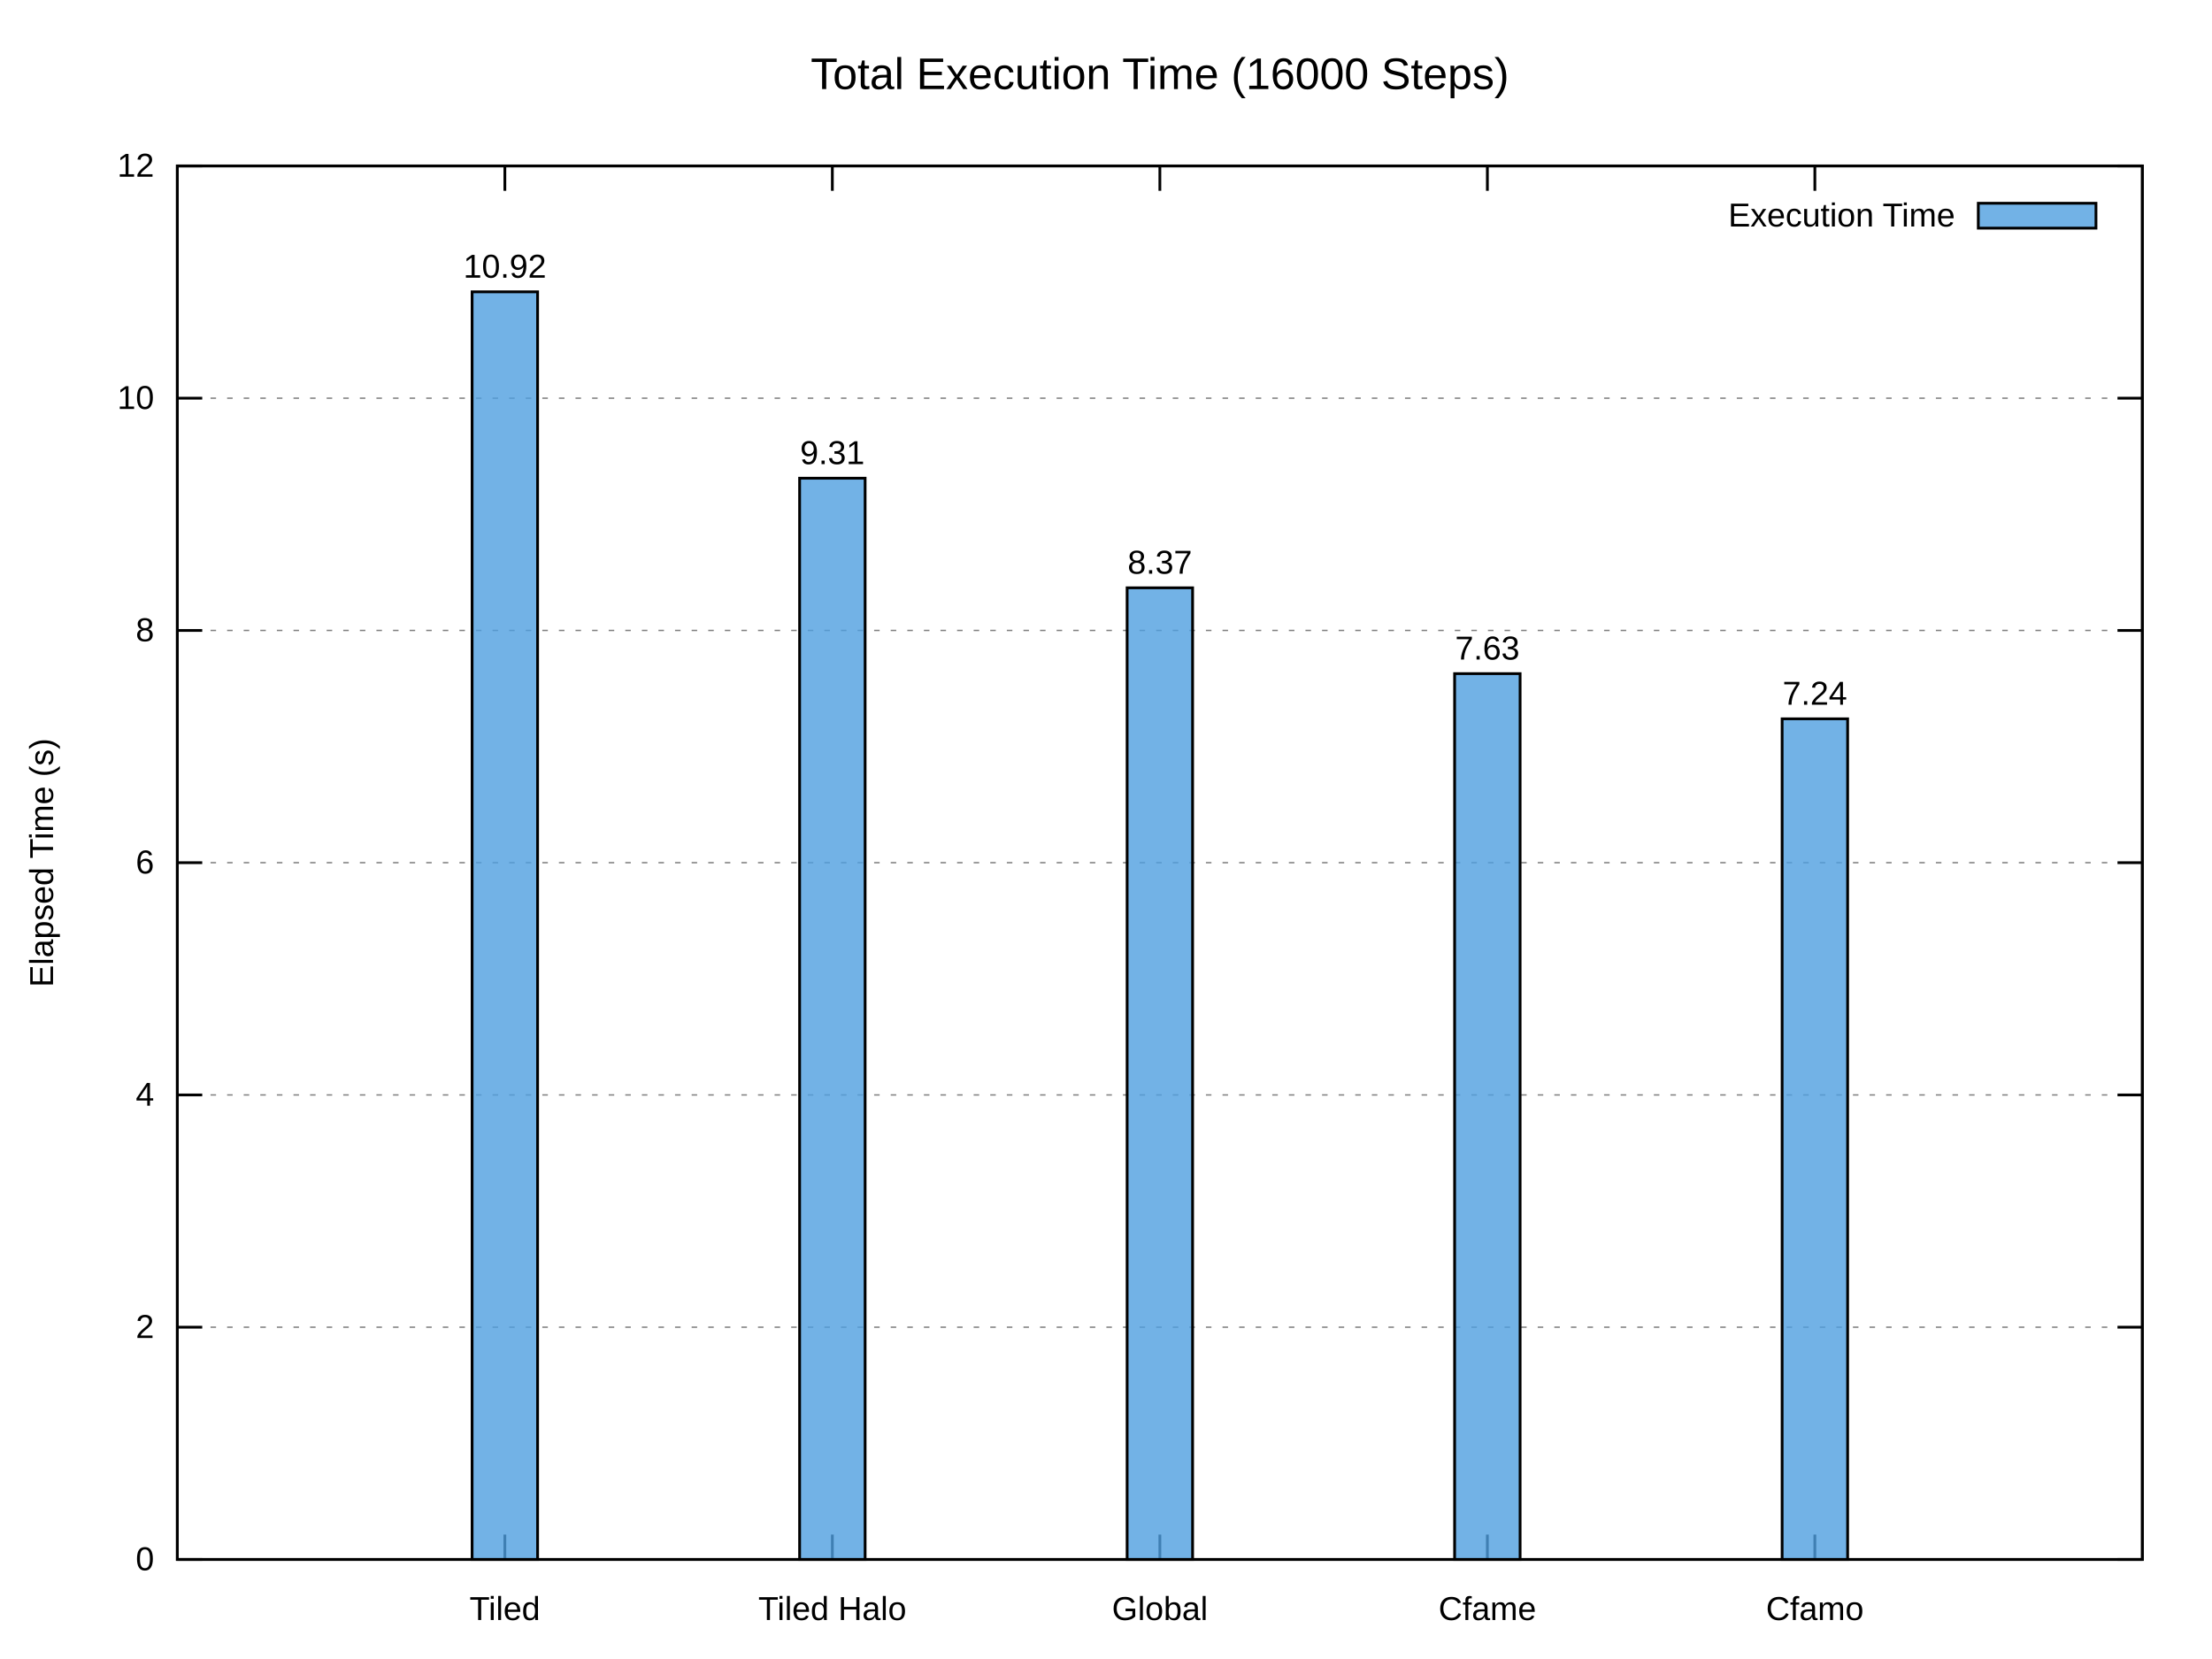
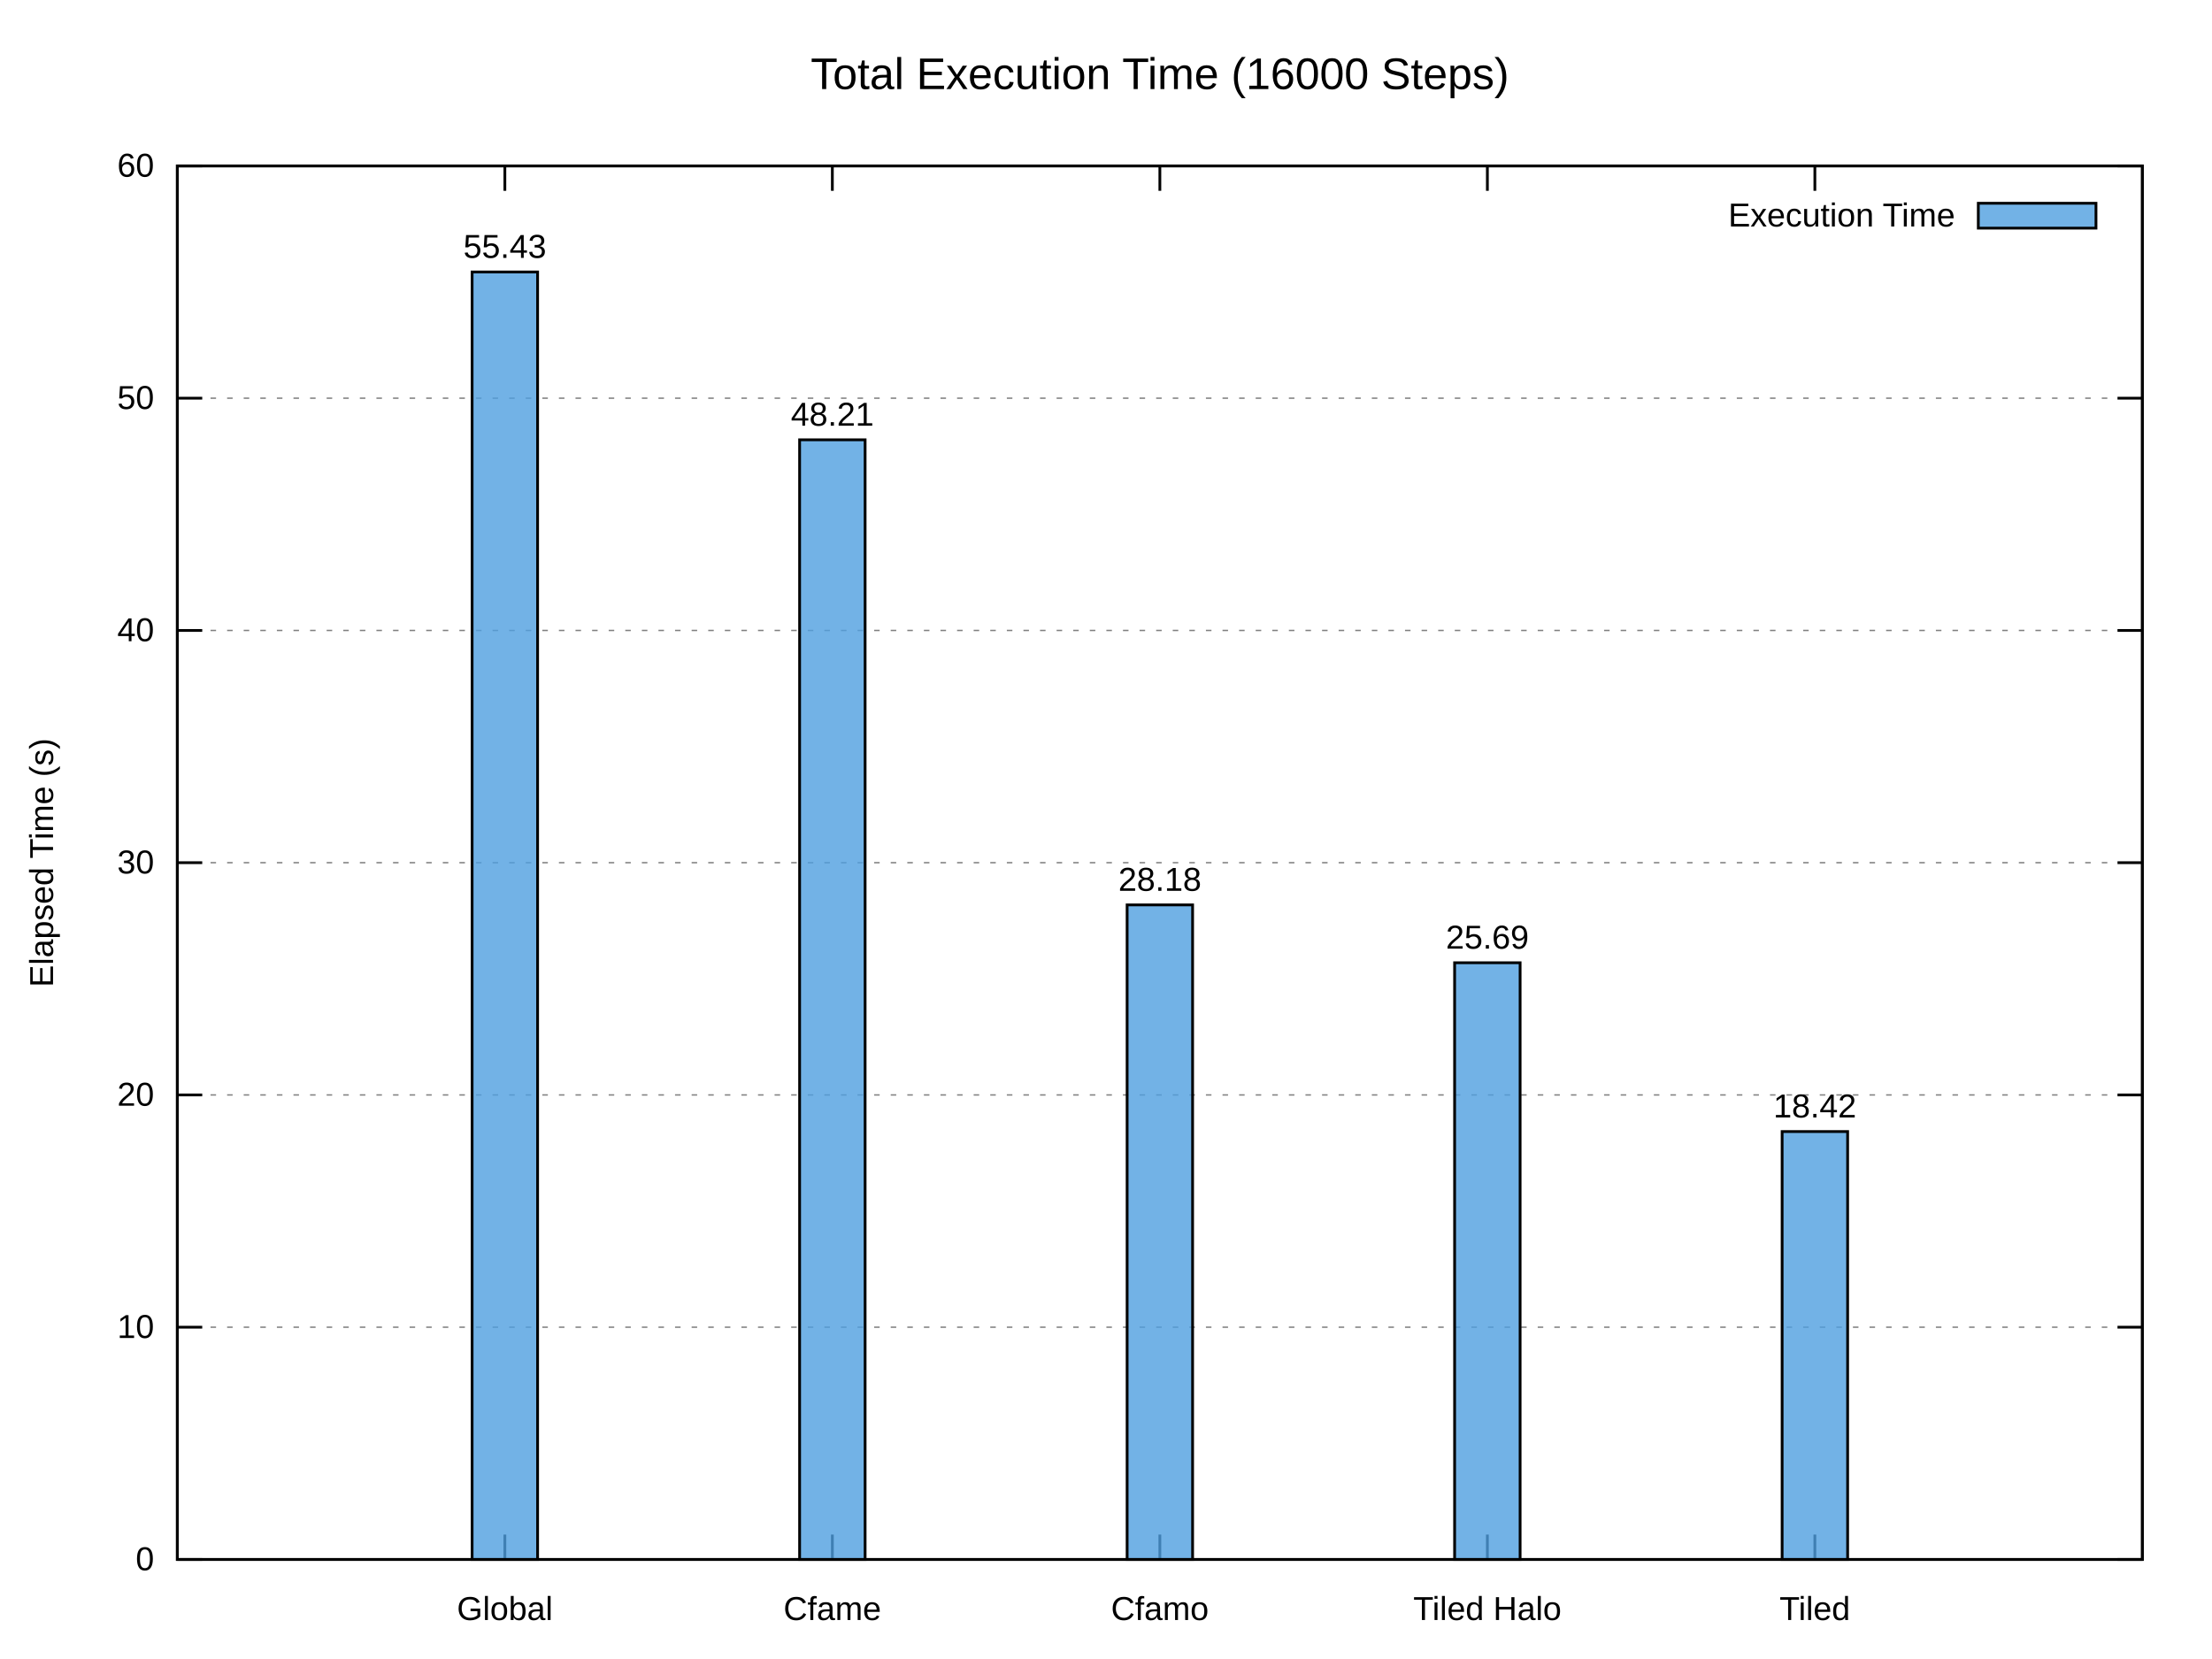
<svg xmlns="http://www.w3.org/2000/svg" xmlns:xlink="http://www.w3.org/1999/xlink" width="800" height="600" viewBox="0 0 800 600">
  <g id="gnuplot_canvas">
    <rect x="0" y="0" width="800" height="600" fill="none" />
    <defs>
      <circle id="gpDot" r="0.5" stroke-width="0.5" stroke="currentColor" />
      <path id="gpPt0" stroke-width="0.222" stroke="currentColor" d="M-1,0 h2 M0,-1 v2" />
      <path id="gpPt1" stroke-width="0.222" stroke="currentColor" d="M-1,-1 L1,1 M1,-1 L-1,1" />
      <path id="gpPt2" stroke-width="0.222" stroke="currentColor" d="M-1,0 L1,0 M0,-1 L0,1 M-1,-1 L1,1 M-1,1 L1,-1" />
      <rect id="gpPt3" stroke-width="0.222" stroke="currentColor" x="-1" y="-1" width="2" height="2" />
      <rect id="gpPt4" stroke-width="0.222" stroke="currentColor" fill="currentColor" x="-1" y="-1" width="2" height="2" />
      <circle id="gpPt5" stroke-width="0.222" stroke="currentColor" cx="0" cy="0" r="1" />
      <use xlink:href="#gpPt5" id="gpPt6" fill="currentColor" stroke="none" />
      <path id="gpPt7" stroke-width="0.222" stroke="currentColor" d="M0,-1.33 L-1.33,0.67 L1.33,0.67 z" />
      <use xlink:href="#gpPt7" id="gpPt8" fill="currentColor" stroke="none" />
      <use xlink:href="#gpPt7" id="gpPt9" stroke="currentColor" transform="rotate(180)" />
      <use xlink:href="#gpPt9" id="gpPt10" fill="currentColor" stroke="none" />
      <use xlink:href="#gpPt3" id="gpPt11" stroke="currentColor" transform="rotate(45)" />
      <use xlink:href="#gpPt11" id="gpPt12" fill="currentColor" stroke="none" />
      <path id="gpPt13" stroke-width="0.222" stroke="currentColor" d="M0,1.330 L1.265,0.411 L0.782,-1.067 L-0.782,-1.076 L-1.265,0.411 z" />
      <use xlink:href="#gpPt13" id="gpPt14" fill="currentColor" stroke="none" />
      <filter id="textbox" filterUnits="objectBoundingBox" x="0" y="0" height="1" width="1">
        <feFlood flood-color="white" flood-opacity="1" result="bgnd" />
        <feComposite in="SourceGraphic" in2="bgnd" operator="atop" />
      </filter>
      <filter id="greybox" filterUnits="objectBoundingBox" x="0" y="0" height="1" width="1">
        <feFlood flood-color="lightgrey" flood-opacity="1" result="grey" />
        <feComposite in="SourceGraphic" in2="grey" operator="atop" />
      </filter>
    </defs>
    <g fill="none" color="white" stroke="currentColor" stroke-width="1.00" stroke-linecap="butt" stroke-linejoin="miter">
</g>
    <g fill="none" color="black" stroke="currentColor" stroke-width="1.00" stroke-linecap="butt" stroke-linejoin="miter">
</g>
    <g fill="none" color="black" stroke="black" stroke-width="0.50" stroke-linecap="butt" stroke-linejoin="miter">
</g>
    <g fill="none" color="gray" stroke="currentColor" stroke-width="0.50" stroke-linecap="butt" stroke-linejoin="miter">
      <path stroke="gray" stroke-dasharray="2,4" class="gridline" d="M64.14,564.00 L774.82,564.00  " />
    </g>
    <g fill="none" color="gray" stroke="gray" stroke-width="1.00" stroke-linecap="butt" stroke-linejoin="miter">
</g>
    <g fill="none" color="black" stroke="currentColor" stroke-width="1.00" stroke-linecap="butt" stroke-linejoin="miter">
      <path stroke="black" d="M64.14,564.00 L73.14,564.00 M774.82,564.00 L765.82,564.00  " />
      <g transform="translate(55.75,567.90)" stroke="none" fill="black" font-family="Arial" font-size="12.00" text-anchor="end">
        <text>
          <tspan font-family="Arial"> 0</tspan>
        </text>
      </g>
    </g>
    <g fill="none" color="black" stroke="currentColor" stroke-width="1.00" stroke-linecap="butt" stroke-linejoin="miter">
</g>
    <g fill="none" color="black" stroke="black" stroke-width="0.50" stroke-linecap="butt" stroke-linejoin="miter">
</g>
    <g fill="none" color="gray" stroke="currentColor" stroke-width="0.50" stroke-linecap="butt" stroke-linejoin="miter">
      <path stroke="gray" stroke-dasharray="2,4" class="gridline" d="M64.14,480.00 L774.82,480.00  " />
    </g>
    <g fill="none" color="gray" stroke="gray" stroke-width="1.00" stroke-linecap="butt" stroke-linejoin="miter">
</g>
    <g fill="none" color="black" stroke="currentColor" stroke-width="1.00" stroke-linecap="butt" stroke-linejoin="miter">
      <path stroke="black" d="M64.14,480.00 L73.14,480.00 M774.82,480.00 L765.82,480.00  " />
      <g transform="translate(55.75,483.90)" stroke="none" fill="black" font-family="Arial" font-size="12.00" text-anchor="end">
        <text>
-           <tspan font-family="Arial"> 2</tspan>
+           <tspan font-family="Arial"> 10</tspan>
        </text>
      </g>
    </g>
    <g fill="none" color="black" stroke="currentColor" stroke-width="1.00" stroke-linecap="butt" stroke-linejoin="miter">
</g>
    <g fill="none" color="black" stroke="black" stroke-width="0.50" stroke-linecap="butt" stroke-linejoin="miter">
</g>
    <g fill="none" color="gray" stroke="currentColor" stroke-width="0.50" stroke-linecap="butt" stroke-linejoin="miter">
      <path stroke="gray" stroke-dasharray="2,4" class="gridline" d="M64.14,396.00 L774.82,396.00  " />
    </g>
    <g fill="none" color="gray" stroke="gray" stroke-width="1.00" stroke-linecap="butt" stroke-linejoin="miter">
</g>
    <g fill="none" color="black" stroke="currentColor" stroke-width="1.00" stroke-linecap="butt" stroke-linejoin="miter">
      <path stroke="black" d="M64.14,396.00 L73.14,396.00 M774.82,396.00 L765.82,396.00  " />
      <g transform="translate(55.75,399.90)" stroke="none" fill="black" font-family="Arial" font-size="12.00" text-anchor="end">
        <text>
-           <tspan font-family="Arial"> 4</tspan>
+           <tspan font-family="Arial"> 20</tspan>
        </text>
      </g>
    </g>
    <g fill="none" color="black" stroke="currentColor" stroke-width="1.00" stroke-linecap="butt" stroke-linejoin="miter">
</g>
    <g fill="none" color="black" stroke="black" stroke-width="0.50" stroke-linecap="butt" stroke-linejoin="miter">
</g>
    <g fill="none" color="gray" stroke="currentColor" stroke-width="0.50" stroke-linecap="butt" stroke-linejoin="miter">
      <path stroke="gray" stroke-dasharray="2,4" class="gridline" d="M64.14,312.00 L774.82,312.00  " />
    </g>
    <g fill="none" color="gray" stroke="gray" stroke-width="1.00" stroke-linecap="butt" stroke-linejoin="miter">
</g>
    <g fill="none" color="black" stroke="currentColor" stroke-width="1.00" stroke-linecap="butt" stroke-linejoin="miter">
      <path stroke="black" d="M64.14,312.00 L73.14,312.00 M774.82,312.00 L765.82,312.00  " />
      <g transform="translate(55.75,315.90)" stroke="none" fill="black" font-family="Arial" font-size="12.00" text-anchor="end">
        <text>
-           <tspan font-family="Arial"> 6</tspan>
+           <tspan font-family="Arial"> 30</tspan>
        </text>
      </g>
    </g>
    <g fill="none" color="black" stroke="currentColor" stroke-width="1.00" stroke-linecap="butt" stroke-linejoin="miter">
</g>
    <g fill="none" color="black" stroke="black" stroke-width="0.50" stroke-linecap="butt" stroke-linejoin="miter">
</g>
    <g fill="none" color="gray" stroke="currentColor" stroke-width="0.50" stroke-linecap="butt" stroke-linejoin="miter">
      <path stroke="gray" stroke-dasharray="2,4" class="gridline" d="M64.14,228.01 L774.82,228.01  " />
    </g>
    <g fill="none" color="gray" stroke="gray" stroke-width="1.00" stroke-linecap="butt" stroke-linejoin="miter">
</g>
    <g fill="none" color="black" stroke="currentColor" stroke-width="1.00" stroke-linecap="butt" stroke-linejoin="miter">
      <path stroke="black" d="M64.14,228.01 L73.14,228.01 M774.82,228.01 L765.82,228.01  " />
      <g transform="translate(55.75,231.91)" stroke="none" fill="black" font-family="Arial" font-size="12.00" text-anchor="end">
        <text>
-           <tspan font-family="Arial"> 8</tspan>
+           <tspan font-family="Arial"> 40</tspan>
        </text>
      </g>
    </g>
    <g fill="none" color="black" stroke="currentColor" stroke-width="1.00" stroke-linecap="butt" stroke-linejoin="miter">
</g>
    <g fill="none" color="black" stroke="black" stroke-width="0.50" stroke-linecap="butt" stroke-linejoin="miter">
</g>
    <g fill="none" color="gray" stroke="currentColor" stroke-width="0.50" stroke-linecap="butt" stroke-linejoin="miter">
      <path stroke="gray" stroke-dasharray="2,4" class="gridline" d="M64.14,144.01 L774.82,144.01  " />
    </g>
    <g fill="none" color="gray" stroke="gray" stroke-width="1.00" stroke-linecap="butt" stroke-linejoin="miter">
</g>
    <g fill="none" color="black" stroke="currentColor" stroke-width="1.00" stroke-linecap="butt" stroke-linejoin="miter">
      <path stroke="black" d="M64.14,144.01 L73.14,144.01 M774.82,144.01 L765.82,144.01  " />
      <g transform="translate(55.75,147.91)" stroke="none" fill="black" font-family="Arial" font-size="12.00" text-anchor="end">
        <text>
-           <tspan font-family="Arial"> 10</tspan>
+           <tspan font-family="Arial"> 50</tspan>
        </text>
      </g>
    </g>
    <g fill="none" color="black" stroke="currentColor" stroke-width="1.00" stroke-linecap="butt" stroke-linejoin="miter">
</g>
    <g fill="none" color="black" stroke="black" stroke-width="0.50" stroke-linecap="butt" stroke-linejoin="miter">
</g>
    <g fill="none" color="gray" stroke="currentColor" stroke-width="0.50" stroke-linecap="butt" stroke-linejoin="miter">
      <path stroke="gray" stroke-dasharray="2,4" class="gridline" d="M64.14,60.01 L774.82,60.01  " />
    </g>
    <g fill="none" color="gray" stroke="gray" stroke-width="1.00" stroke-linecap="butt" stroke-linejoin="miter">
</g>
    <g fill="none" color="black" stroke="currentColor" stroke-width="1.00" stroke-linecap="butt" stroke-linejoin="miter">
      <path stroke="black" d="M64.14,60.01 L73.14,60.01 M774.82,60.01 L765.82,60.01  " />
      <g transform="translate(55.75,63.91)" stroke="none" fill="black" font-family="Arial" font-size="12.00" text-anchor="end">
        <text>
-           <tspan font-family="Arial"> 12</tspan>
+           <tspan font-family="Arial"> 60</tspan>
        </text>
      </g>
    </g>
    <g fill="none" color="black" stroke="currentColor" stroke-width="1.00" stroke-linecap="butt" stroke-linejoin="miter">
      <path stroke="black" d="M182.59,564.00 L182.59,555.00 M182.59,60.01 L182.59,69.01  " />
      <g transform="translate(182.59,585.90)" stroke="none" fill="black" font-family="Arial" font-size="12.00" text-anchor="middle">
        <text>
-           <tspan font-family="Arial">Tiled</tspan>
+           <tspan font-family="Arial">Global</tspan>
        </text>
      </g>
    </g>
    <g fill="none" color="black" stroke="currentColor" stroke-width="1.00" stroke-linecap="butt" stroke-linejoin="miter">
      <path stroke="black" d="M301.03,564.00 L301.03,555.00 M301.03,60.01 L301.03,69.01  " />
      <g transform="translate(301.03,585.90)" stroke="none" fill="black" font-family="Arial" font-size="12.00" text-anchor="middle">
        <text>
-           <tspan font-family="Arial">Tiled Halo</tspan>
+           <tspan font-family="Arial">Cfame</tspan>
        </text>
      </g>
    </g>
    <g fill="none" color="black" stroke="currentColor" stroke-width="1.00" stroke-linecap="butt" stroke-linejoin="miter">
      <path stroke="black" d="M419.48,564.00 L419.48,555.00 M419.48,60.01 L419.48,69.01  " />
      <g transform="translate(419.48,585.90)" stroke="none" fill="black" font-family="Arial" font-size="12.00" text-anchor="middle">
        <text>
-           <tspan font-family="Arial">Global</tspan>
+           <tspan font-family="Arial">Cfamo</tspan>
        </text>
      </g>
    </g>
    <g fill="none" color="black" stroke="currentColor" stroke-width="1.00" stroke-linecap="butt" stroke-linejoin="miter">
      <path stroke="black" d="M537.93,564.00 L537.93,555.00 M537.93,60.01 L537.93,69.01  " />
      <g transform="translate(537.93,585.90)" stroke="none" fill="black" font-family="Arial" font-size="12.00" text-anchor="middle">
        <text>
-           <tspan font-family="Arial">Cfame</tspan>
+           <tspan font-family="Arial">Tiled Halo</tspan>
        </text>
      </g>
    </g>
    <g fill="none" color="black" stroke="currentColor" stroke-width="1.00" stroke-linecap="butt" stroke-linejoin="miter">
      <path stroke="black" d="M656.37,564.00 L656.37,555.00 M656.37,60.01 L656.37,69.01  " />
      <g transform="translate(656.37,585.90)" stroke="none" fill="black" font-family="Arial" font-size="12.00" text-anchor="middle">
        <text>
-           <tspan font-family="Arial">Cfamo</tspan>
+           <tspan font-family="Arial">Tiled</tspan>
        </text>
      </g>
    </g>
    <g fill="none" color="black" stroke="currentColor" stroke-width="1.00" stroke-linecap="butt" stroke-linejoin="miter">
</g>
    <g fill="none" color="black" stroke="currentColor" stroke-width="1.00" stroke-linecap="butt" stroke-linejoin="miter">
      <path stroke="black" d="M64.14,60.01 L64.14,564.00 L774.82,564.00 L774.82,60.01 L64.14,60.01 Z  " />
    </g>
    <g fill="none" color="black" stroke="currentColor" stroke-width="1.00" stroke-linecap="butt" stroke-linejoin="miter">
      <g transform="translate(19.18,312.01) rotate(270)" stroke="none" fill="black" font-family="Arial" font-size="12.00" text-anchor="middle">
        <text>
          <tspan font-family="Arial">Elapsed Time (s)</tspan>
        </text>
      </g>
    </g>
    <g fill="none" color="black" stroke="currentColor" stroke-width="1.00" stroke-linecap="butt" stroke-linejoin="miter">
</g>
    <g id="gnuplot_plot_1">
      <g fill="none" color="black" stroke="currentColor" stroke-width="1.00" stroke-linecap="butt" stroke-linejoin="miter">
        <g transform="translate(707.09,81.91)" stroke="none" fill="black" font-family="Arial" font-size="12.00" text-anchor="end">
          <text>
            <tspan font-family="Arial">Execution Time</tspan>
          </text>
        </g>
      </g>
      <g fill="none" color="black" stroke="currentColor" stroke-width="1.00" stroke-linecap="butt" stroke-linejoin="miter">
        <g stroke="none" shape-rendering="crispEdges">
          <polygon fill="rgb( 79, 159, 224)" fill-opacity="0.8" points="715.48,82.51 758.04,82.51 758.04,73.51 715.48,73.51 " />
        </g>
        <path stroke="black" d="M715.48,82.51 L758.04,82.51 L758.04,73.51 L715.48,73.51 L715.48,82.51 Z  " />
      </g>
      <g fill="none" color="black" stroke="currentColor" stroke-width="1.00" stroke-linecap="butt" stroke-linejoin="miter">
        <g stroke="none" shape-rendering="crispEdges">
-           <polygon fill="rgb( 79, 159, 224)" fill-opacity="0.8" points="170.74,564.00 194.44,564.00 194.44,105.53 170.74,105.53 " />
-         </g>
-         <path stroke="black" d="M170.74,564.00 L170.74,105.54 L194.43,105.54 L194.43,564.00 L170.74,564.00 Z  " />
-       </g>
-       <g fill="none" color="black" stroke="currentColor" stroke-width="1.00" stroke-linecap="butt" stroke-linejoin="miter">
-         <g stroke="none" shape-rendering="crispEdges">
-           <polygon fill="rgb( 79, 159, 224)" fill-opacity="0.8" points="289.19,564.00 312.89,564.00 312.89,172.94 289.19,172.94 " />
-         </g>
-         <path stroke="black" d="M289.19,564.00 L289.19,172.95 L312.88,172.95 L312.88,564.00 L289.19,564.00 Z  " />
-       </g>
-       <g fill="none" color="black" stroke="currentColor" stroke-width="1.00" stroke-linecap="butt" stroke-linejoin="miter">
-         <g stroke="none" shape-rendering="crispEdges">
-           <polygon fill="rgb( 79, 159, 224)" fill-opacity="0.8" points="407.64,564.00 431.33,564.00 431.33,212.58 407.64,212.58 " />
-         </g>
-         <path stroke="black" d="M407.64,564.00 L407.64,212.59 L431.32,212.59 L431.32,564.00 L407.64,564.00 Z  " />
-       </g>
-       <g fill="none" color="black" stroke="currentColor" stroke-width="1.00" stroke-linecap="butt" stroke-linejoin="miter">
-         <g stroke="none" shape-rendering="crispEdges">
-           <polygon fill="rgb( 79, 159, 224)" fill-opacity="0.8" points="526.08,564.00 549.78,564.00 549.78,243.62 526.08,243.62 " />
-         </g>
-         <path stroke="black" d="M526.08,564.00 L526.08,243.63 L549.77,243.63 L549.77,564.00 L526.08,564.00 Z  " />
-       </g>
-       <g fill="none" color="black" stroke="currentColor" stroke-width="1.00" stroke-linecap="butt" stroke-linejoin="miter">
-         <g stroke="none" shape-rendering="crispEdges">
-           <polygon fill="rgb( 79, 159, 224)" fill-opacity="0.8" points="644.53,564.00 668.23,564.00 668.23,259.96 644.53,259.96 " />
-         </g>
-         <path stroke="black" d="M644.53,564.00 L644.53,259.97 L668.22,259.97 L668.22,564.00 L644.53,564.00 Z  " />
+           <polygon fill="rgb( 79, 159, 224)" fill-opacity="0.8" points="170.74,564.00 194.44,564.00 194.44,98.35 170.74,98.35 " />
+         </g>
+         <path stroke="black" d="M170.74,564.00 L170.74,98.36 L194.43,98.36 L194.43,564.00 L170.74,564.00 Z  " />
+       </g>
+       <g fill="none" color="black" stroke="currentColor" stroke-width="1.00" stroke-linecap="butt" stroke-linejoin="miter">
+         <g stroke="none" shape-rendering="crispEdges">
+           <polygon fill="rgb( 79, 159, 224)" fill-opacity="0.8" points="289.19,564.00 312.89,564.00 312.89,159.05 289.19,159.05 " />
+         </g>
+         <path stroke="black" d="M289.19,564.00 L289.19,159.06 L312.88,159.06 L312.88,564.00 L289.19,564.00 Z  " />
+       </g>
+       <g fill="none" color="black" stroke="currentColor" stroke-width="1.00" stroke-linecap="butt" stroke-linejoin="miter">
+         <g stroke="none" shape-rendering="crispEdges">
+           <polygon fill="rgb( 79, 159, 224)" fill-opacity="0.8" points="407.64,564.00 431.33,564.00 431.33,327.26 407.64,327.26 " />
+         </g>
+         <path stroke="black" d="M407.64,564.00 L407.64,327.27 L431.32,327.27 L431.32,564.00 L407.64,564.00 Z  " />
+       </g>
+       <g fill="none" color="black" stroke="currentColor" stroke-width="1.00" stroke-linecap="butt" stroke-linejoin="miter">
+         <g stroke="none" shape-rendering="crispEdges">
+           <polygon fill="rgb( 79, 159, 224)" fill-opacity="0.8" points="526.08,564.00 549.78,564.00 549.78,348.18 526.08,348.18 " />
+         </g>
+         <path stroke="black" d="M526.08,564.00 L526.08,348.19 L549.77,348.19 L549.77,564.00 L526.08,564.00 Z  " />
+       </g>
+       <g fill="none" color="black" stroke="currentColor" stroke-width="1.00" stroke-linecap="butt" stroke-linejoin="miter">
+         <g stroke="none" shape-rendering="crispEdges">
+           <polygon fill="rgb( 79, 159, 224)" fill-opacity="0.8" points="644.53,564.00 668.23,564.00 668.23,409.23 644.53,409.23 " />
+         </g>
+         <path stroke="black" d="M644.53,564.00 L644.53,409.24 L668.22,409.24 L668.22,564.00 L644.53,564.00 Z  " />
      </g>
      <g fill="none" color="black" stroke="currentColor" stroke-width="1.00" stroke-linecap="butt" stroke-linejoin="miter">
</g>
    </g>
    <g id="gnuplot_plot_2">
      <g fill="none" color="black" stroke="currentColor" stroke-width="1.00" stroke-linecap="butt" stroke-linejoin="miter">
-         <g transform="translate(182.59,100.44)" stroke="none" fill="black" font-family="Arial" font-size="12.00" text-anchor="middle">
-           <text>
-             <tspan font-family="Arial">10.92</tspan>
-           </text>
-         </g>
-         <g transform="translate(301.03,167.85)" stroke="none" fill="black" font-family="Arial" font-size="12.00" text-anchor="middle">
-           <text>
-             <tspan font-family="Arial">9.31</tspan>
-           </text>
-         </g>
-         <g transform="translate(419.48,207.49)" stroke="none" fill="black" font-family="Arial" font-size="12.00" text-anchor="middle">
-           <text>
-             <tspan font-family="Arial">8.37</tspan>
-           </text>
-         </g>
-         <g transform="translate(537.93,238.53)" stroke="none" fill="black" font-family="Arial" font-size="12.00" text-anchor="middle">
-           <text>
-             <tspan font-family="Arial">7.63</tspan>
-           </text>
-         </g>
-         <g transform="translate(656.37,254.87)" stroke="none" fill="black" font-family="Arial" font-size="12.00" text-anchor="middle">
-           <text>
-             <tspan font-family="Arial">7.24</tspan>
+         <g transform="translate(182.59,93.26)" stroke="none" fill="black" font-family="Arial" font-size="12.00" text-anchor="middle">
+           <text>
+             <tspan font-family="Arial">55.43</tspan>
+           </text>
+         </g>
+         <g transform="translate(301.03,153.96)" stroke="none" fill="black" font-family="Arial" font-size="12.00" text-anchor="middle">
+           <text>
+             <tspan font-family="Arial">48.21</tspan>
+           </text>
+         </g>
+         <g transform="translate(419.48,322.17)" stroke="none" fill="black" font-family="Arial" font-size="12.00" text-anchor="middle">
+           <text>
+             <tspan font-family="Arial">28.18</tspan>
+           </text>
+         </g>
+         <g transform="translate(537.93,343.09)" stroke="none" fill="black" font-family="Arial" font-size="12.00" text-anchor="middle">
+           <text>
+             <tspan font-family="Arial">25.69</tspan>
+           </text>
+         </g>
+         <g transform="translate(656.37,404.14)" stroke="none" fill="black" font-family="Arial" font-size="12.00" text-anchor="middle">
+           <text>
+             <tspan font-family="Arial">18.42</tspan>
          </text>
        </g>
      </g>
    </g>
    <g fill="none" color="white" stroke="black" stroke-width="2.00" stroke-linecap="butt" stroke-linejoin="miter">
</g>
    <g fill="none" color="black" stroke="currentColor" stroke-width="2.00" stroke-linecap="butt" stroke-linejoin="miter">
</g>
    <g fill="none" color="black" stroke="black" stroke-width="1.00" stroke-linecap="butt" stroke-linejoin="miter">
</g>
    <g fill="none" color="black" stroke="currentColor" stroke-width="1.00" stroke-linecap="butt" stroke-linejoin="miter">
      <path stroke="black" d="M64.14,60.01 L64.14,564.00 L774.82,564.00 L774.82,60.01 L64.14,60.01 Z  " />
    </g>
    <g fill="none" color="black" stroke="currentColor" stroke-width="1.00" stroke-linecap="butt" stroke-linejoin="miter">
      <g transform="translate(419.48,32.21)" stroke="none" fill="black" font-family="Arial" font-size="16.00" text-anchor="middle">
        <text>
          <tspan font-family="Arial">Total Execution Time (16000 Steps)</tspan>
        </text>
      </g>
    </g>
    <g fill="none" color="black" stroke="currentColor" stroke-width="1.00" stroke-linecap="butt" stroke-linejoin="miter">
</g>
  </g>
</svg>
